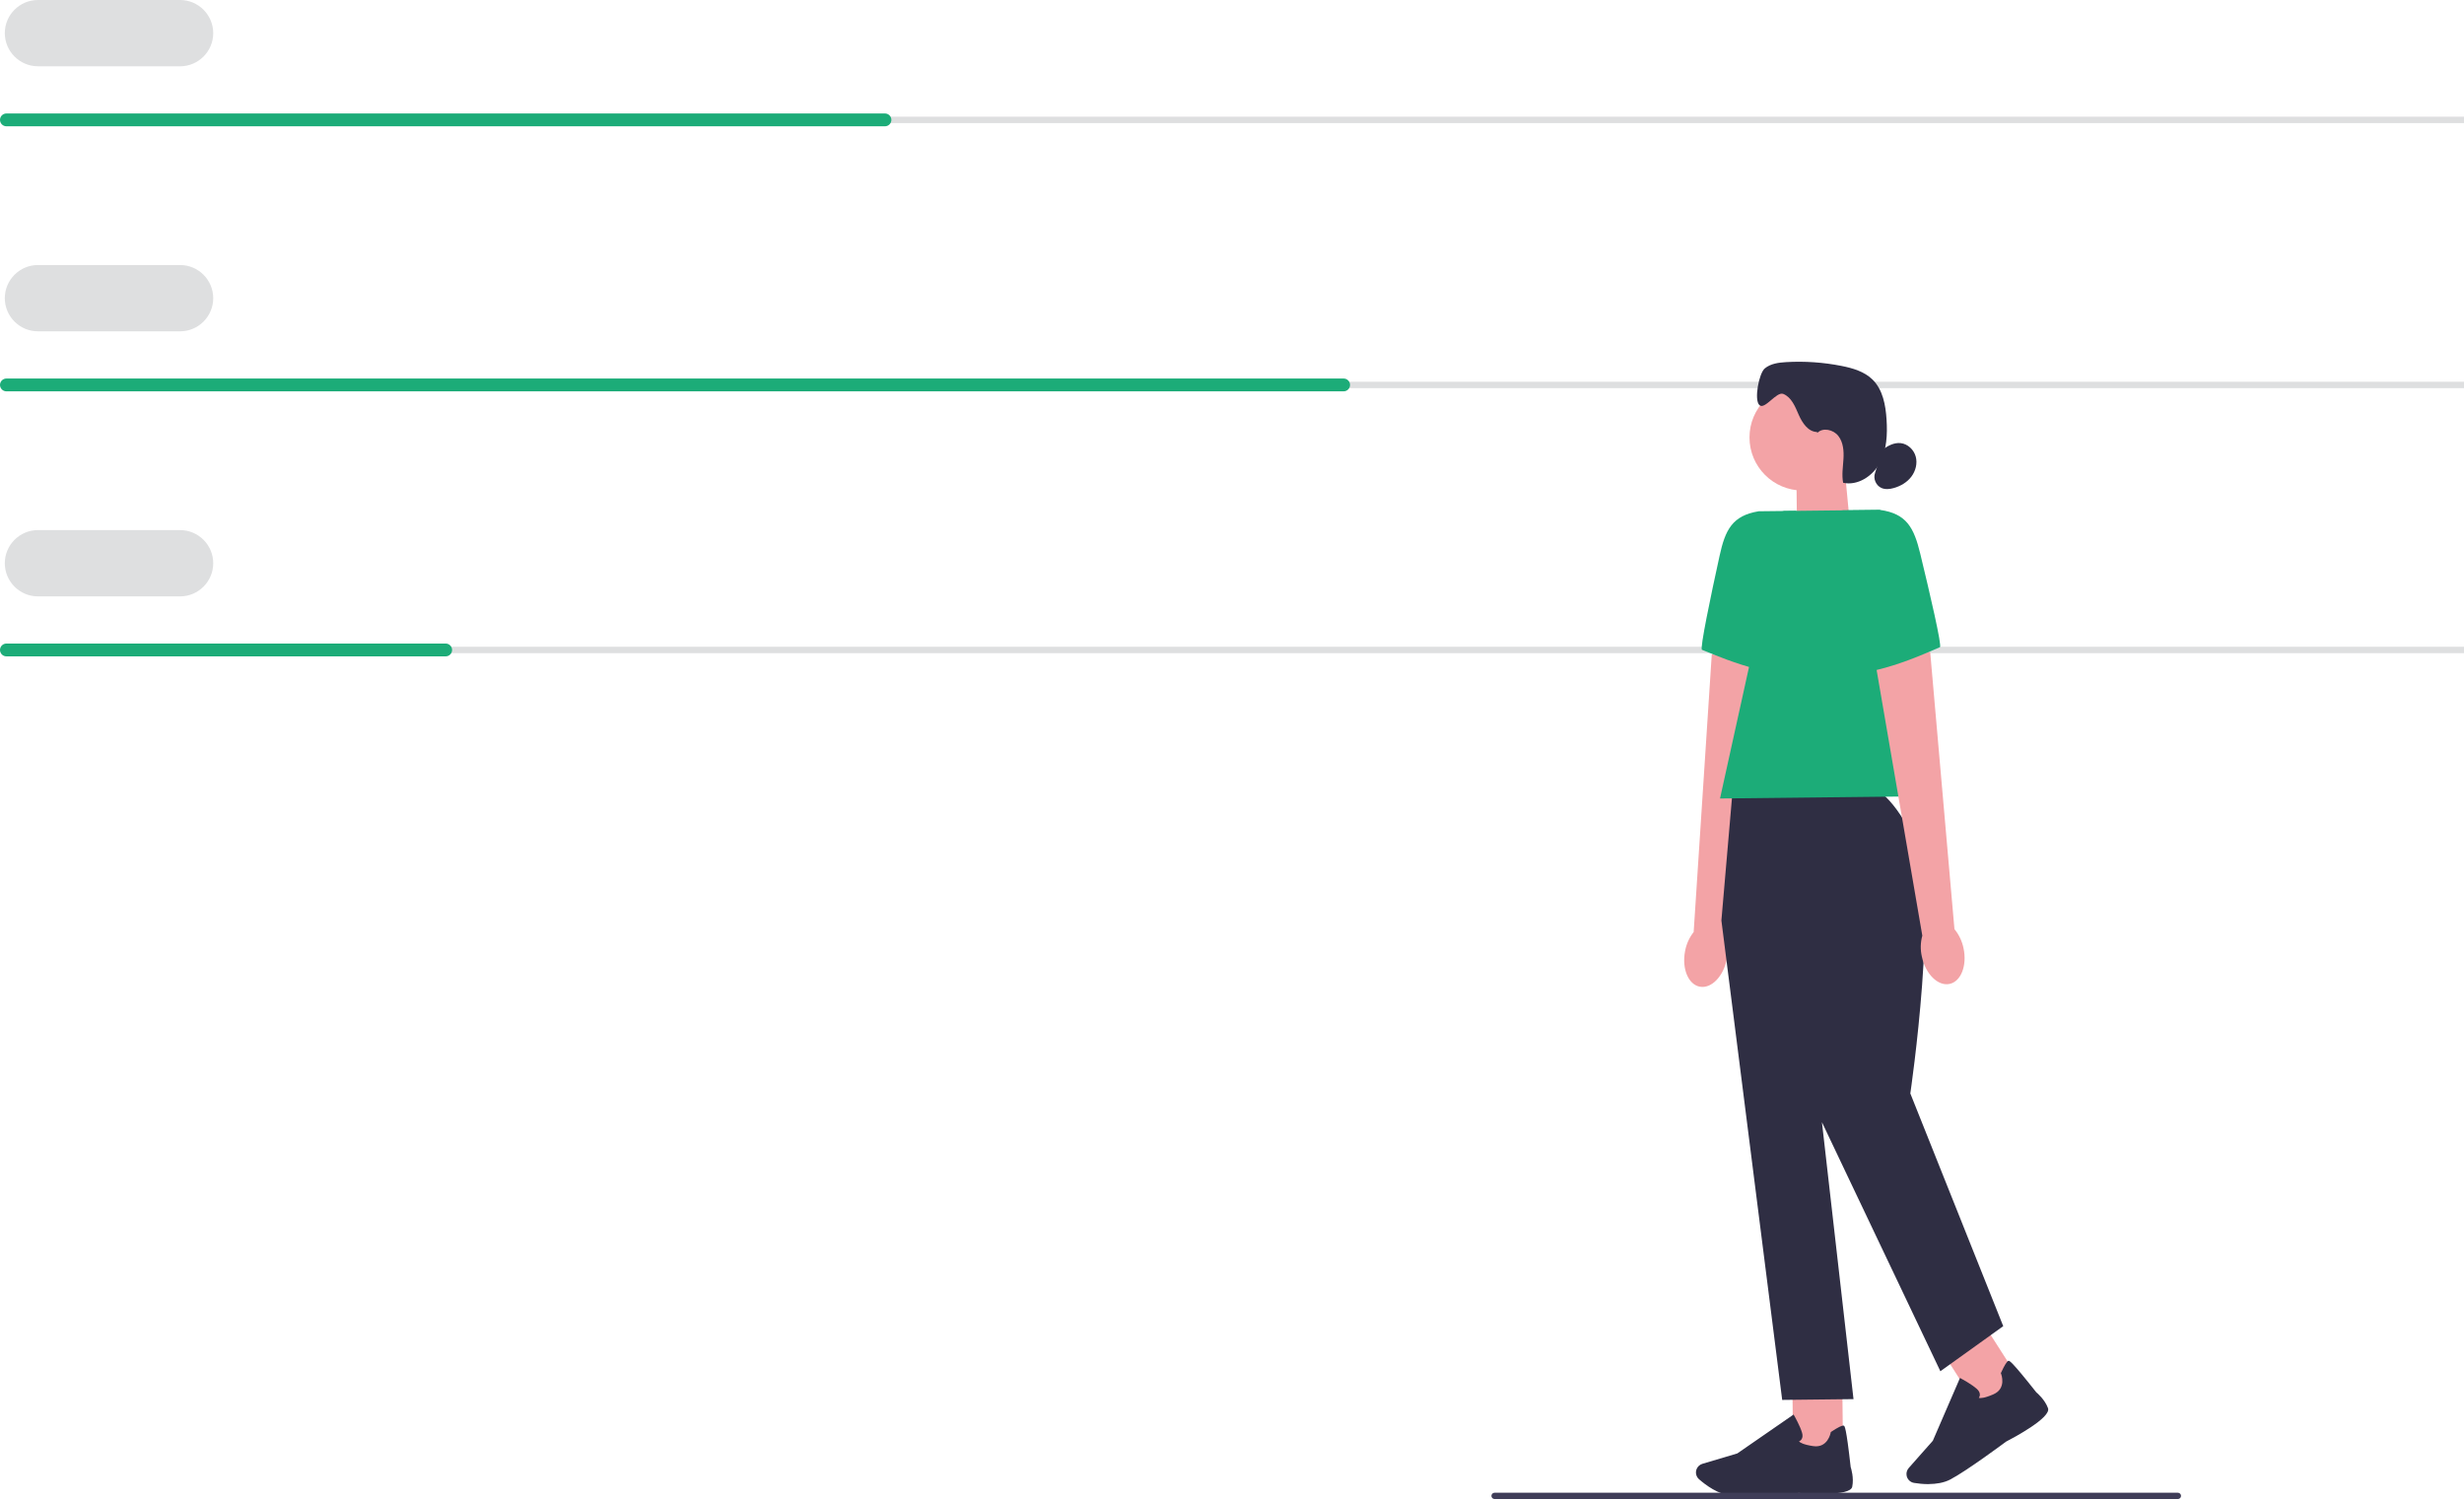
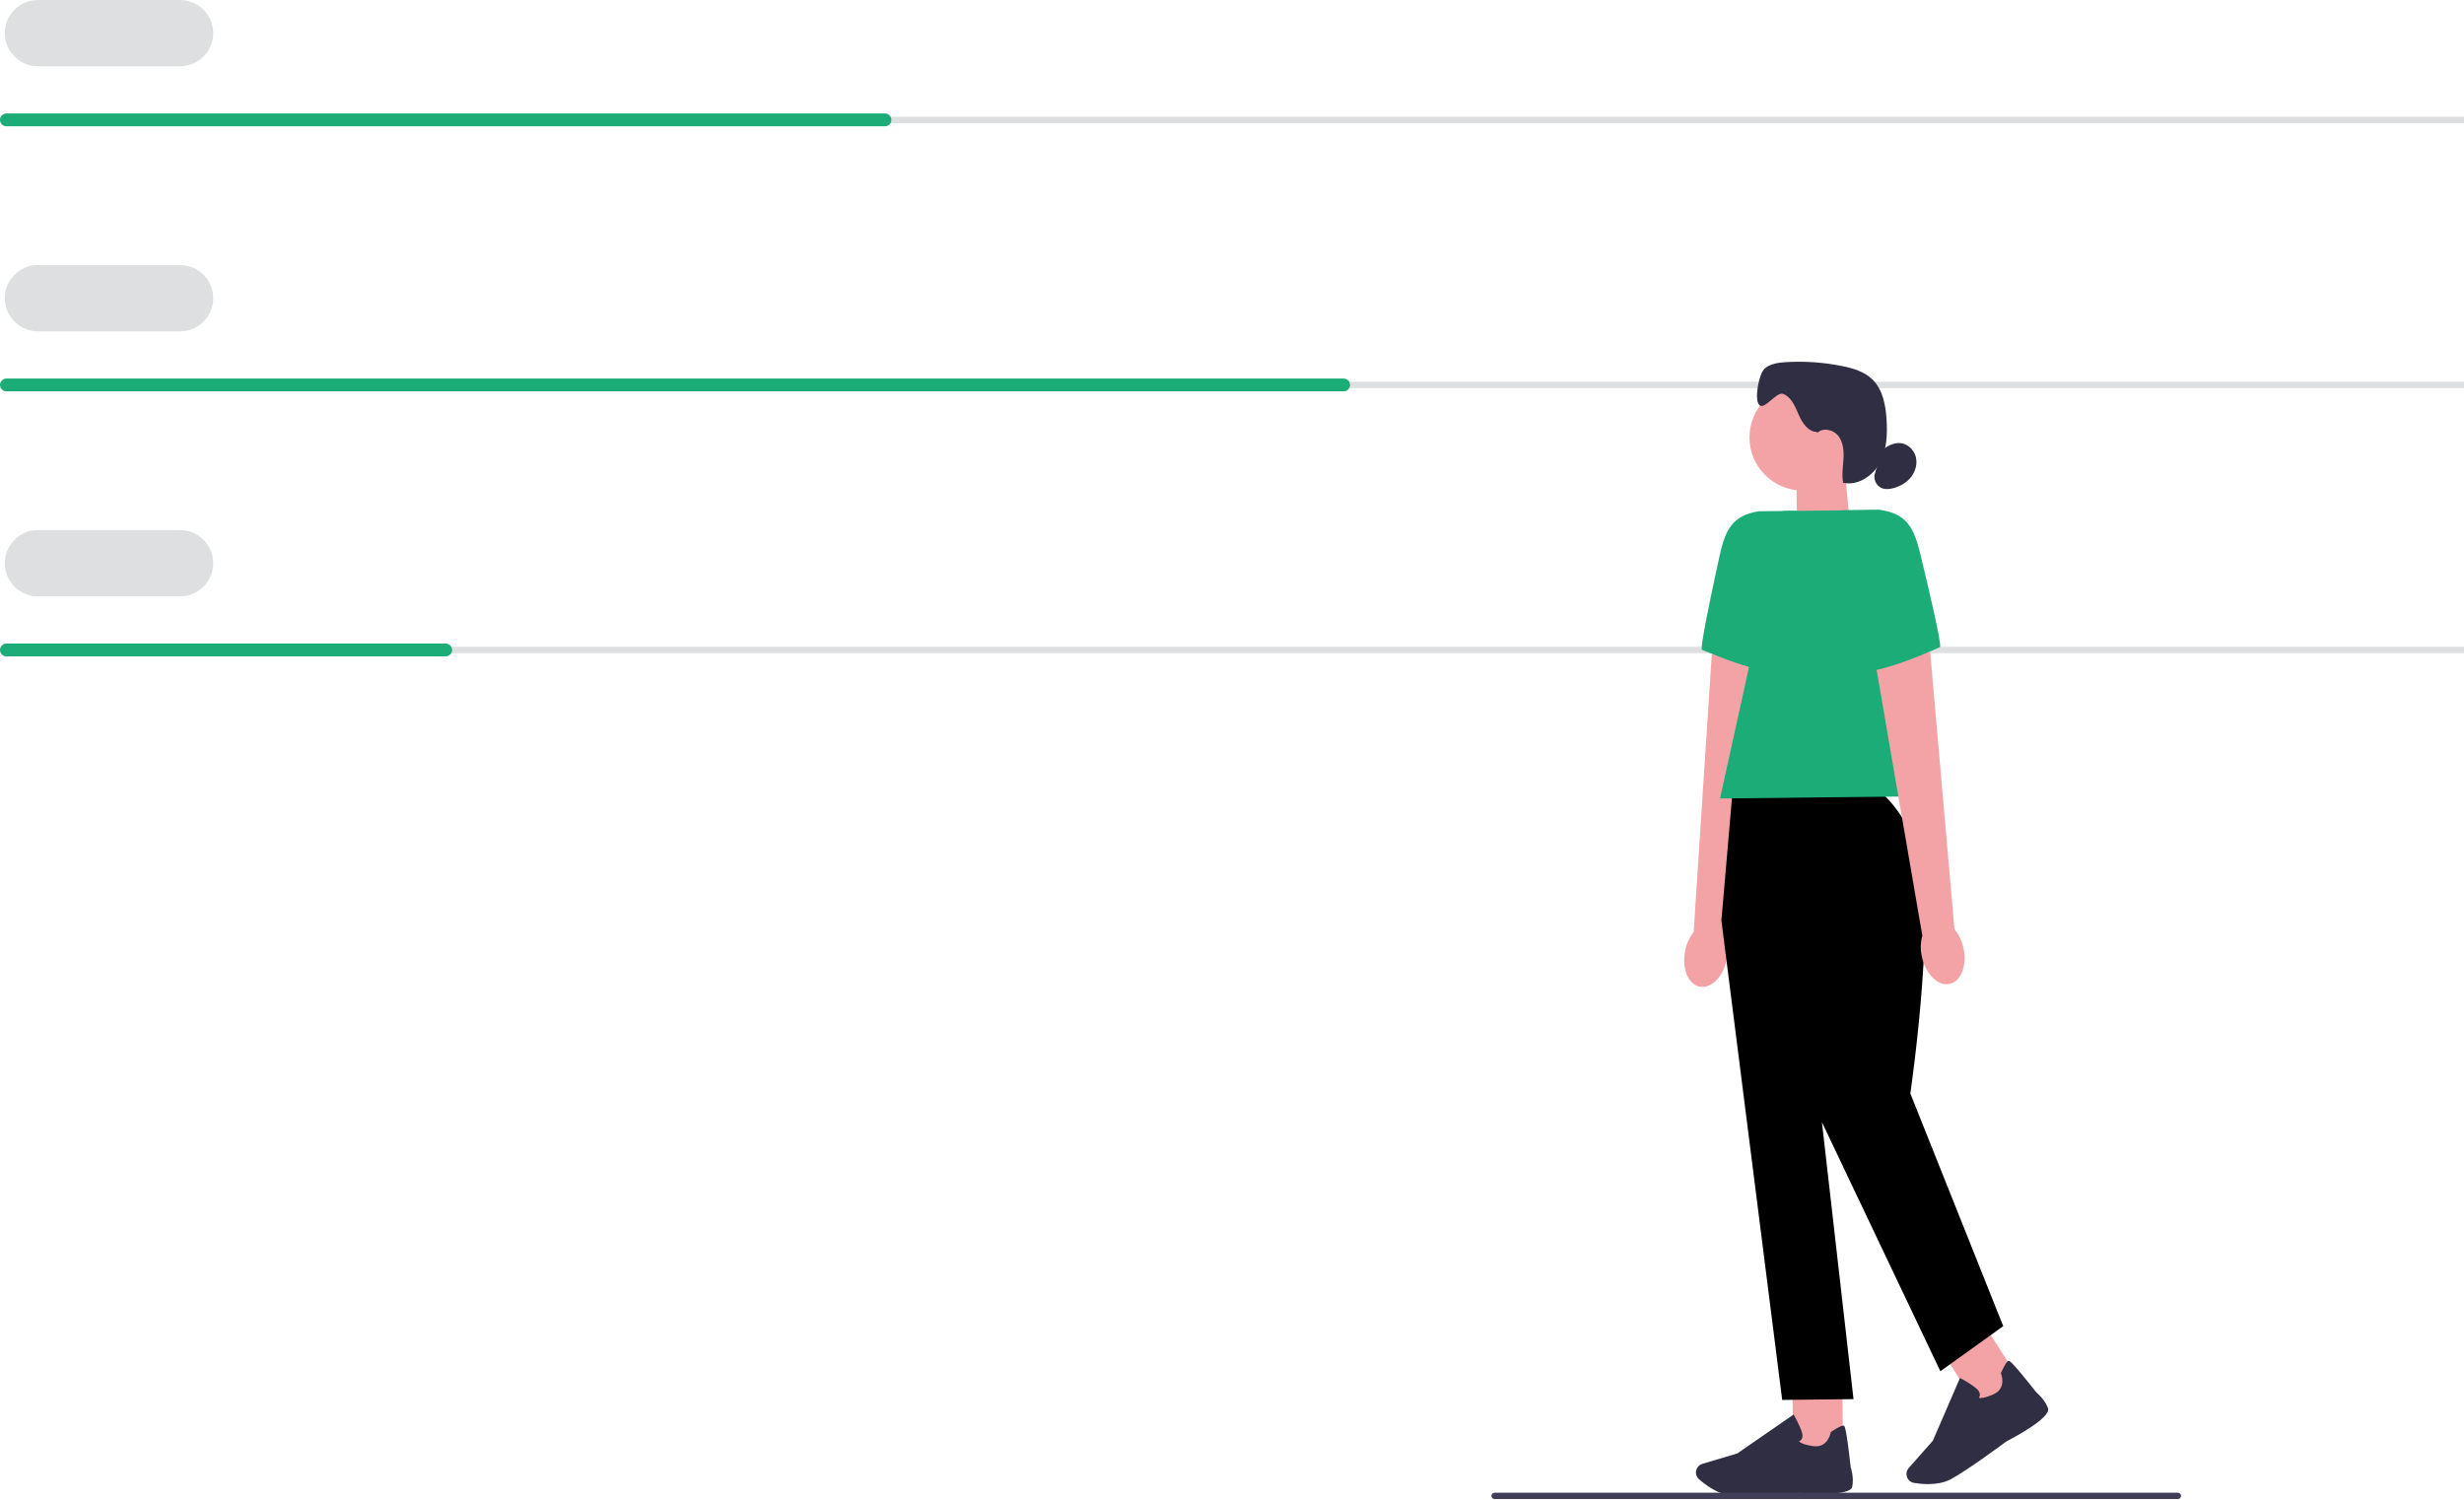
<svg xmlns="http://www.w3.org/2000/svg" width="768.47" height="467.54" viewBox="0 0 768.47 467.54">
  <rect x="2" y="36.39" width="766.47" height="2" fill="#dedfe0" />
  <path d="m56.15,20.67H11.84c-5.7,0-10.34-4.64-10.34-10.34S6.14,0,11.84,0h44.32c5.7,0,10.34,4.64,10.34,10.34s-4.64,10.34-10.34,10.34h0Z" fill="#dedfe0" />
  <rect x="2" y="119.06" width="766.47" height="2" fill="#dedfe0" />
  <path d="m56.15,103.34H11.84c-5.7,0-10.34-4.64-10.34-10.34s4.64-10.34,10.34-10.34h44.32c5.7,0,10.34,4.64,10.34,10.34s-4.64,10.34-10.34,10.34h0Z" fill="#dedfe0" />
  <rect x="2" y="201.72" width="766.47" height="2" fill="#dedfe0" />
  <path d="m56.15,186.01H11.84c-5.7,0-10.34-4.64-10.34-10.34s4.64-10.34,10.34-10.34h44.32c5.7,0,10.34,4.64,10.34,10.34s-4.64,10.34-10.34,10.34h0Z" fill="#dedfe0" />
  <path d="m276,39.39H2c-1.1,0-2-.9-2-2s.9-2,2-2h274c1.1,0,2,.9,2,2s-.9,2-2,2Z" fill="#1CAC78" />
  <path d="m419.05,122.06H2c-1.1,0-2-.9-2-2s.9-2,2-2h417.05c1.1,0,2,.9,2,2s-.9,2-2,2Z" fill="#1CAC78" />
  <path d="m139,204.72H2c-1.1,0-2-.9-2-2s.9-2,2-2h137c1.1,0,2,.9,2,2s-.9,2-2,2Z" fill="#1CAC78" />
  <g>
    <polygon points="577.06 164.66 560.51 170.3 560.24 146.39 575.31 146.22 577.06 164.66" fill="#f3a3a6" />
    <circle cx="562.19" cy="136.43" r="16.56" fill="#f3a3a6" />
    <path d="m566.71,134.74c-2.77-.05-4.62-2.83-5.73-5.38s-2.25-5.47-4.82-6.5c-2.11-.84-5.75,5.03-7.43,3.5-1.75-1.6-.15-9.94,1.67-11.45,1.82-1.51,4.33-1.83,6.69-1.97,5.77-.33,11.57.07,17.24,1.19,3.5.69,7.12,1.75,9.67,4.25,3.23,3.17,4.1,8,4.38,12.52.29,4.62.07,9.47-2.13,13.55-2.21,4.07-6.88,7.11-11.41,6.13-.48-2.45-.05-4.97.1-7.47.15-2.49-.07-5.18-1.61-7.15s-4.8-2.72-6.55-.94" fill="#2f2e43" />
    <path d="m587.14,140.25c1.64-1.23,3.61-2.27,5.65-2.04,2.21.24,4.09,2.04,4.68,4.18.59,2.14-.02,4.51-1.36,6.28-1.34,1.77-3.35,2.95-5.49,3.55-1.24.35-2.59.5-3.78,0-1.75-.73-2.71-2.94-2.05-4.72" fill="#2f2e43" />
    <g>
      <path id="uuid-c8983f9d-ef50-4d77-8f7b-49f8a94dcf30-203" d="m525.53,296.7c-1.04,5.45,1.03,10.4,4.64,11.05,3.6.65,7.37-3.25,8.41-8.7.45-2.17.35-4.42-.29-6.55l12.74-85.41-17.16-3.03-5.65,86.63c-1.38,1.77-2.31,3.83-2.69,6.02h0Z" fill="#f3a3a6" />
      <path d="m560.21,159.33l-11.69.13c-8.25,1.34-10.45,5.78-12.23,13.94-2.73,12.45-6.21,29.04-5.48,29.27,1.17.38,21.17,9.52,31.29,7.26l-1.89-50.6h0Z" fill="#1CAC78" />
    </g>
    <rect x="559.12" y="430.83" width="15.56" height="22.07" transform="translate(-4.9 6.36) rotate(-.64)" fill="#f3a3a6" />
    <path d="m544.2,466.56c-1.64.02-3.09,0-4.19-.09-4.14-.33-8.11-3.34-10.12-5.1-.9-.79-1.2-2.07-.75-3.17h0c.32-.79.98-1.39,1.8-1.64l10.89-3.24,17.55-12.13.2.35c.08.13,1.85,3.24,2.45,5.35.23.8.18,1.47-.15,1.99-.23.36-.55.57-.81.7.32.33,1.33,1,4.43,1.46,4.51.67,5.42-4.02,5.45-4.22l.03-.16.13-.09c2.13-1.41,3.44-2.05,3.9-1.92.29.08.76.22,2.18,12.94.13.4,1.06,3.32.48,6.13-.63,3.06-13.96,2.15-16.62,1.94-.08.01-10.04.83-16.87.9h.02,0Z" fill="#2f2e43" />
    <rect x="610.24" y="415.35" width="15.56" height="22.07" transform="translate(-132.35 400.01) rotate(-32.59)" fill="#f3a3a6" />
    <path d="m601.65,462.89c-1.83.02-3.51-.18-4.71-.38-1.18-.2-2.11-1.12-2.31-2.3h0c-.15-.85.1-1.7.66-2.34l7.52-8.51,8.47-19.58.36.19c.13.07,3.28,1.77,4.91,3.24.62.56.93,1.15.93,1.77,0,.43-.16.78-.32,1.02.45.11,1.66.14,4.53-1.11,4.18-1.82,2.47-6.28,2.39-6.46l-.06-.15.07-.14c1.06-2.32,1.84-3.56,2.29-3.7.29-.08.76-.22,8.7,9.82.32.27,2.66,2.25,3.65,4.94,1.08,2.93-10.7,9.21-13.08,10.44-.07.06-12.38,9.21-17.44,11.83-2.01,1.04-4.4,1.38-6.58,1.4l.02.02h0Z" fill="#2f2e43" />
-     <path d="m583.93,246.05l-43.56.48-3.5,40.56,18.96,149.54,22.24-.25-9.85-86.38,36.94,77.68,19.61-14.06-28.98-72.58s9.36-63.61,1.28-79.34c-8.08-15.73-13.13-15.67-13.13-15.67v.02h-.01Z" fill="#2f2e43" />
+     <path d="m583.93,246.05l-43.56.48-3.5,40.56,18.96,149.54,22.24-.25-9.85-86.38,36.94,77.68,19.61-14.06-28.98-72.58s9.36-63.61,1.28-79.34c-8.08-15.73-13.13-15.67-13.13-15.67v.02h-.01Z" fill="" />
    <polygon points="605.63 248.28 536.44 249.05 556.21 159.38 586.35 159.04 605.63 248.28" fill="#1CAC78" />
    <path id="uuid-97a43cd7-1586-4870-a70d-869ca8f8714f-204" d="m612.38,295.74c1.16,5.43-.8,10.42-4.39,11.15-3.59.73-7.44-3.08-8.6-8.51-.5-2.16-.45-4.41.14-6.56l-14.64-85.11,17.09-3.41,7.57,86.49c1.42,1.74,2.39,3.78,2.83,5.96h0Z" fill="#f3a3a6" />
    <path d="m574.66,159.17l11.69-.13c8.28,1.16,10.57,5.55,12.54,13.67,3,12.39,6.85,28.89,6.13,29.14-1.17.4-20.95,9.98-31.12,7.95l.77-50.63h-.01Z" fill="#1CAC78" />
  </g>
  <path d="m680.22,466.56c0,.54-.44.98-.98.98h-213.12c-.54,0-.98-.44-.98-.98s.44-.98.98-.98h213.12c.54,0,.98.44.98.98Z" fill="#3f3d58" />
</svg>
